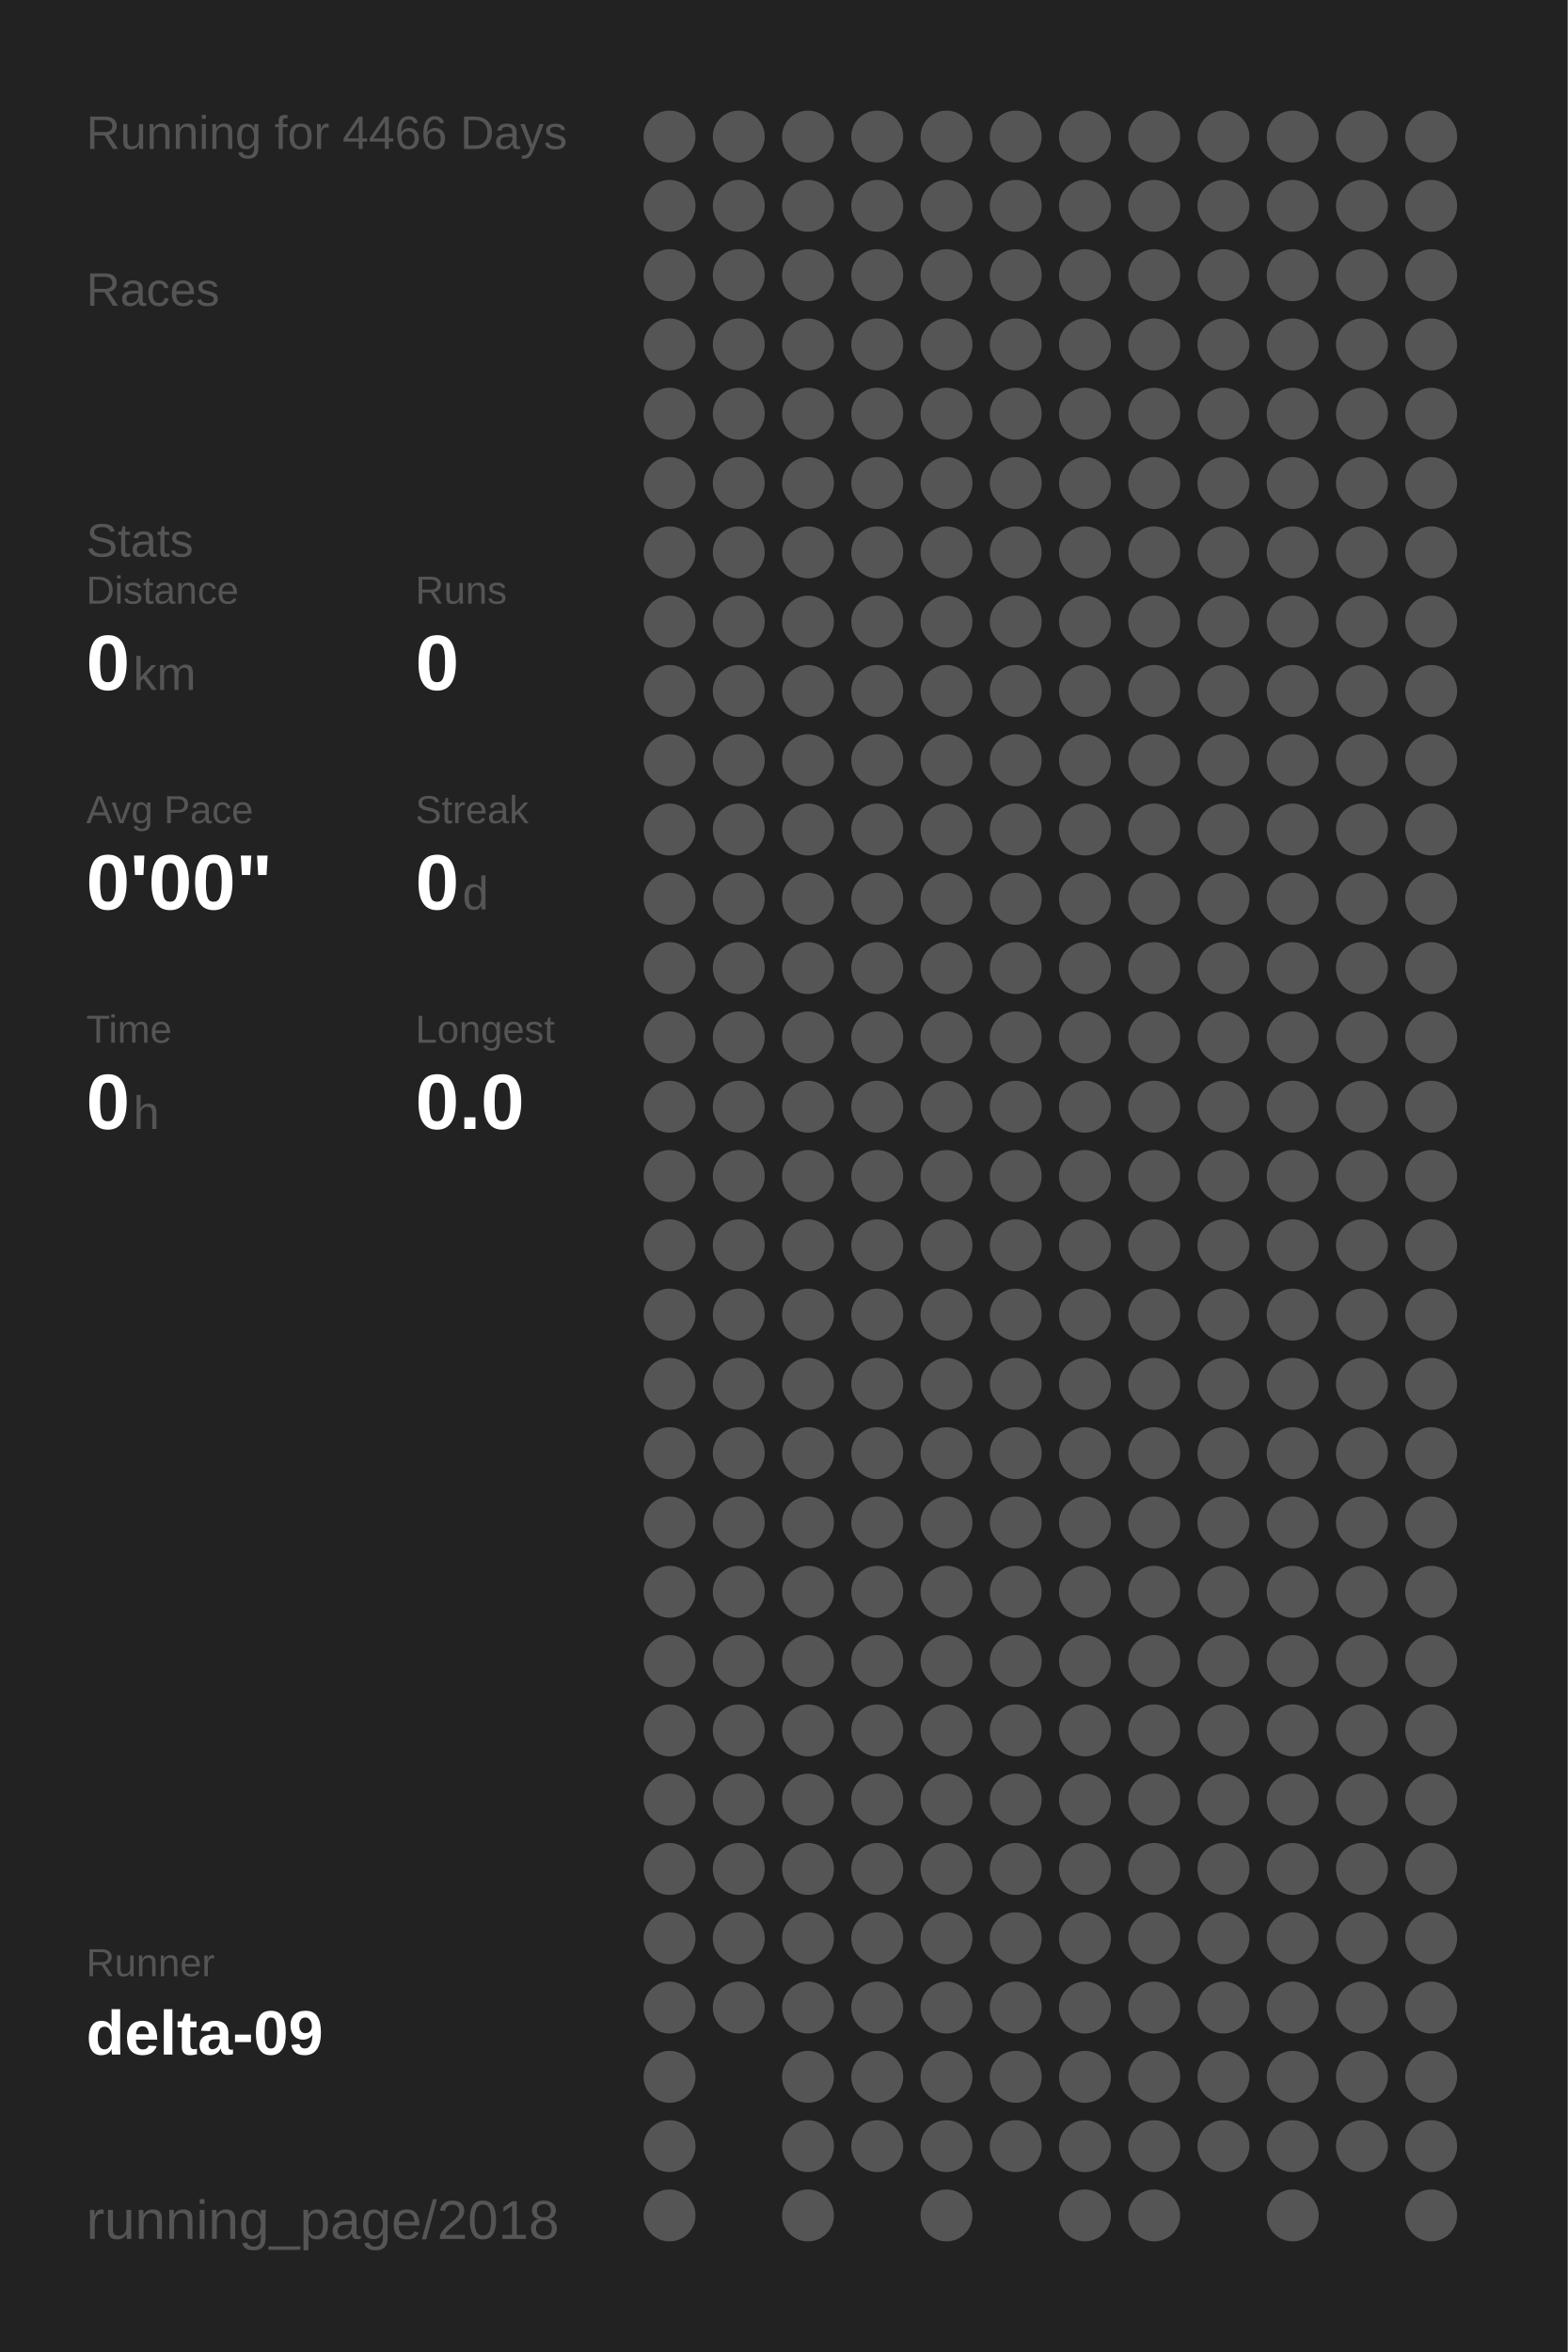
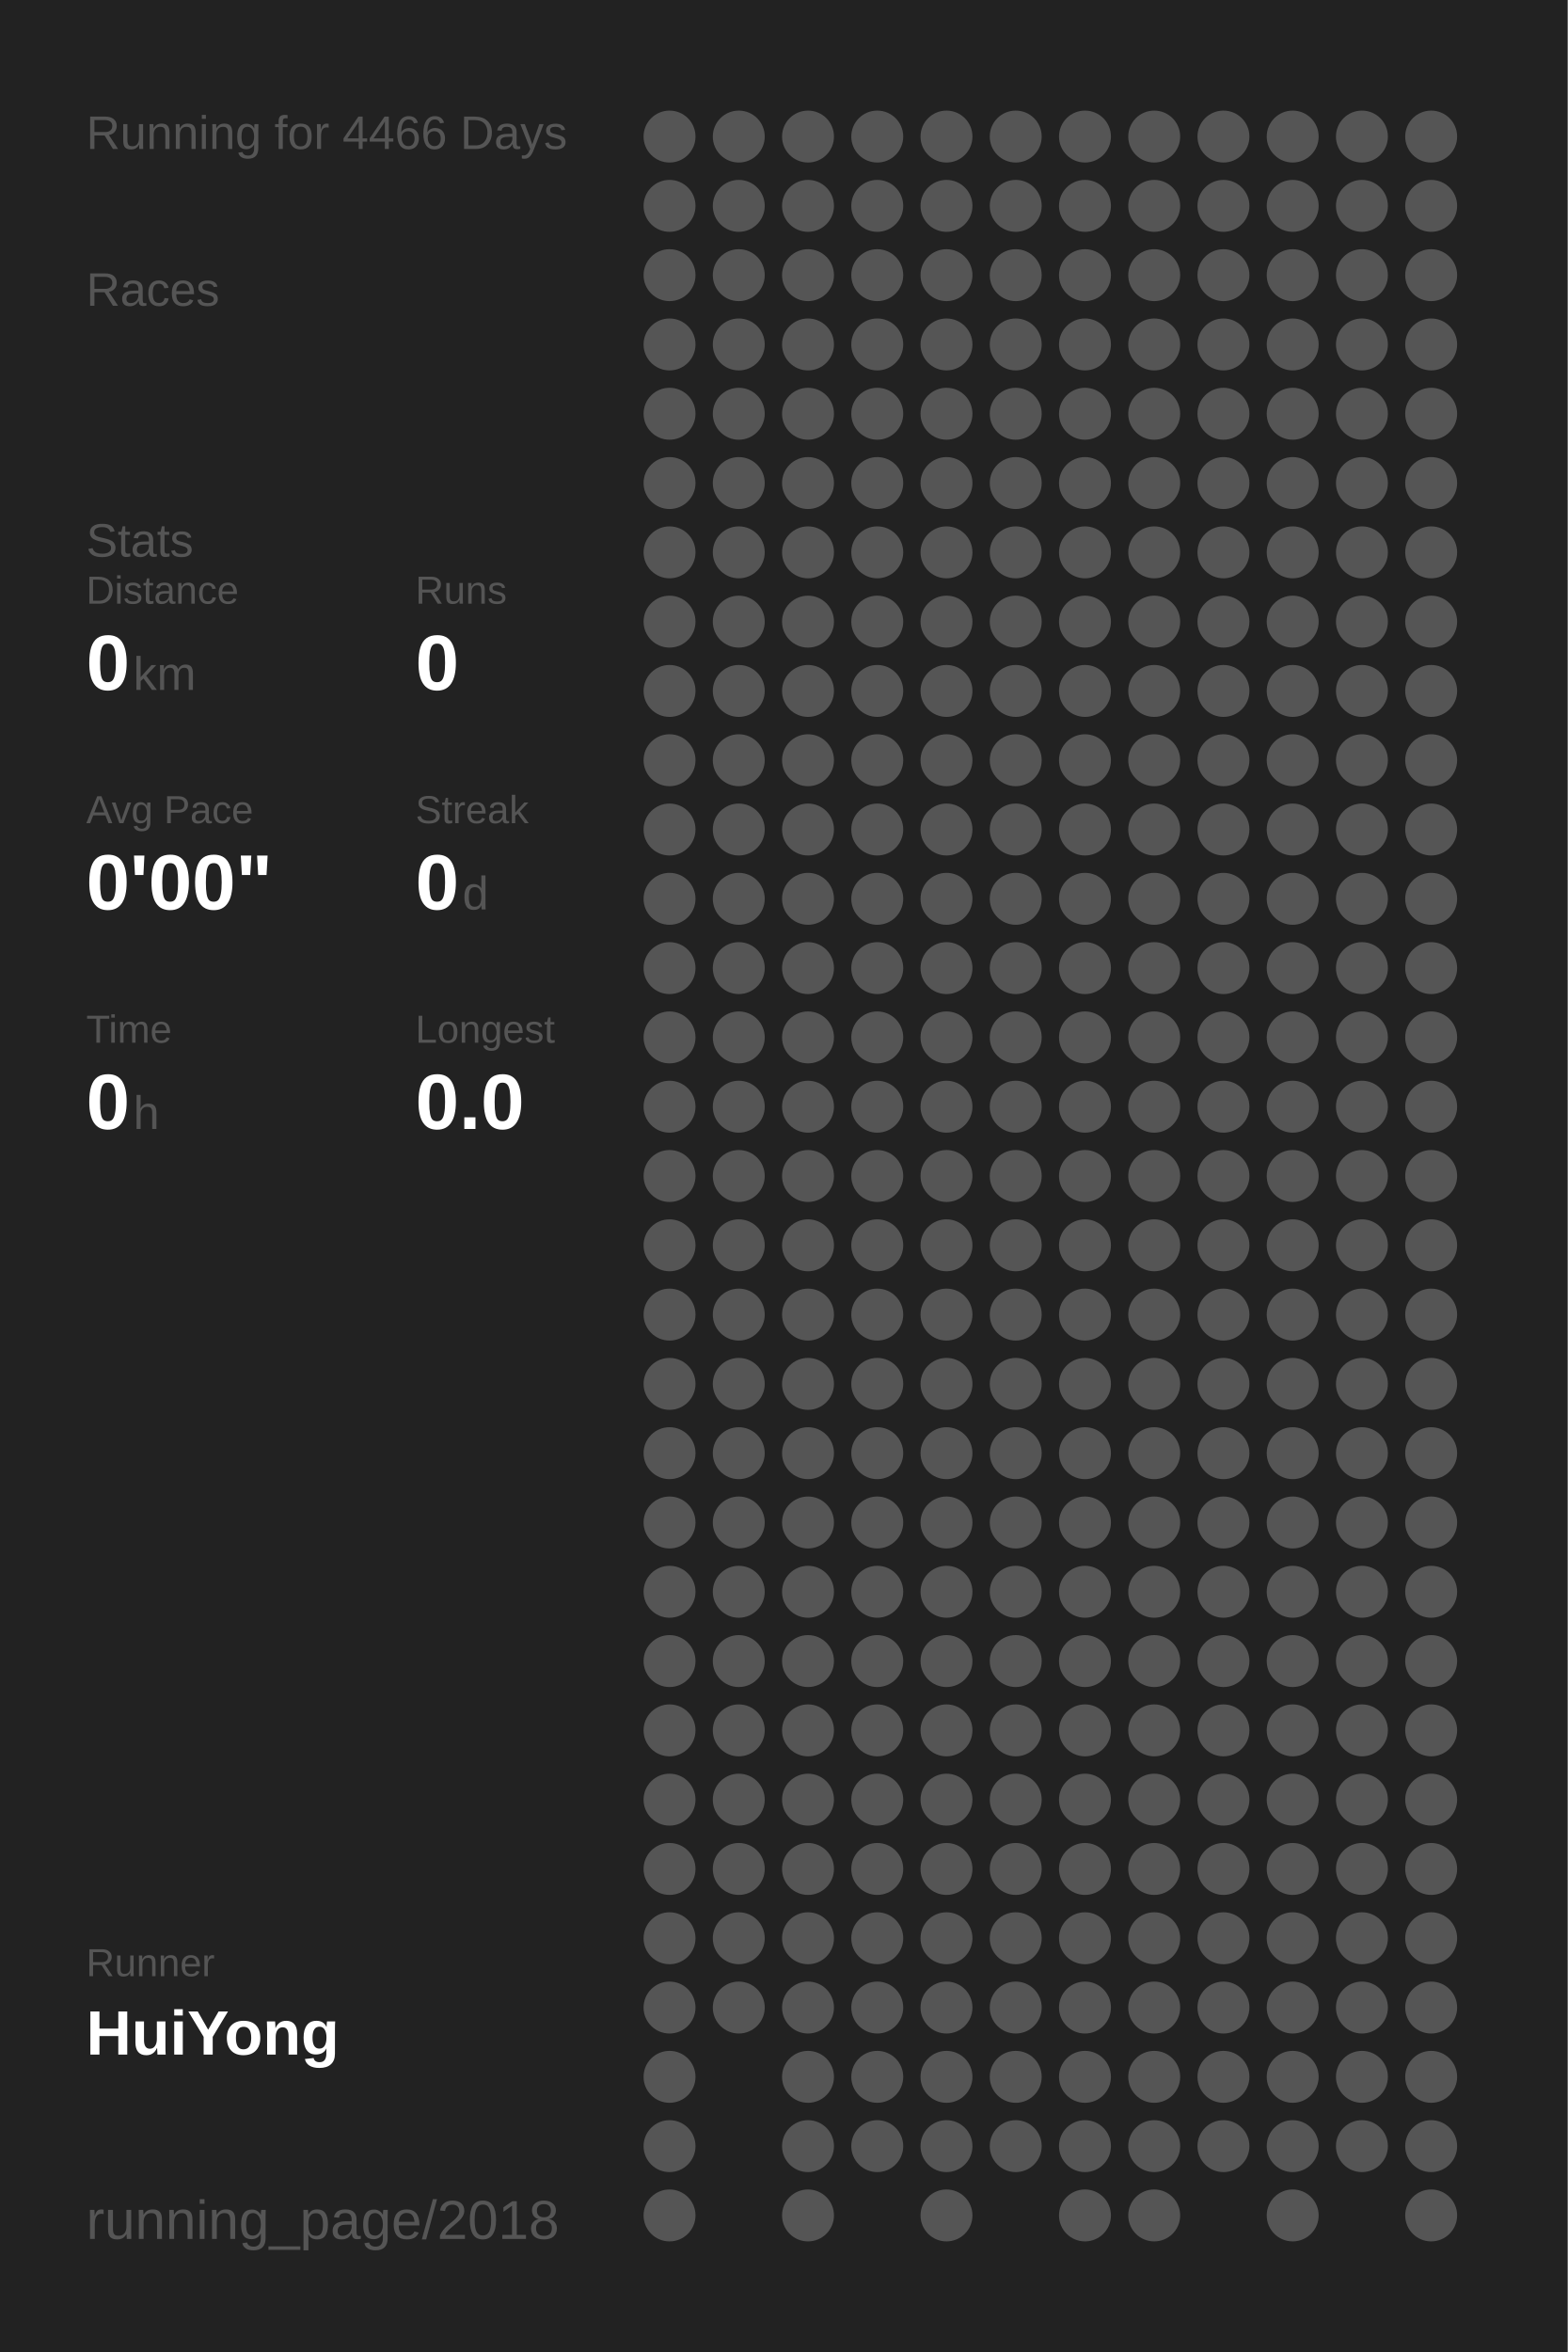
<svg xmlns="http://www.w3.org/2000/svg" baseProfile="full" height="300mm" version="1.1" viewBox="0,0,200,300" width="200mm">
  <defs />
  <rect fill="#222222" height="300" width="200" x="0" y="0" />
  <text fill="#555555" style="font-size:6px; font-family:Arial;" x="11" y="19">Running for 4466 Days</text>
  <text fill="#555555" style="font-size:6px; font-family:Arial;" x="11" y="39">Races</text>
  <text fill="#555555" style="font-size:6px; font-family:Arial;" x="11" y="71">Stats</text>
  <text fill="#555555" style="font-size:5px; font-family:Arial;" x="11" y="77">Distance</text>
  <text fill="#FFFFFF" style="font-size:10px; font-family:Arial; font-weight:bold;" x="11" y="88">0</text>
  <text fill="#555555" style="font-size:6px; font-family:Arial;" x="17" y="88">km</text>
  <text fill="#555555" style="font-size:5px; font-family:Arial;" x="53" y="77">Runs</text>
  <text fill="#FFFFFF" style="font-size:10px; font-family:Arial; font-weight:bold;" x="53" y="88">0</text>
  <text fill="#555555" style="font-size:5px; font-family:Arial;" x="11" y="105">Avg Pace</text>
  <text fill="#FFFFFF" style="font-size:10px; font-family:Arial; font-weight:bold;" x="11" y="116">0'00"</text>
  <text fill="#555555" style="font-size:5px; font-family:Arial;" x="53" y="105">Streak</text>
  <text fill="#FFFFFF" style="font-size:10px; font-family:Arial; font-weight:bold;" x="53" y="116">0</text>
  <text fill="#555555" style="font-size:6px; font-family:Arial;" x="59" y="116">d</text>
  <text fill="#555555" style="font-size:5px; font-family:Arial;" x="11" y="133">Time</text>
  <text fill="#FFFFFF" style="font-size:10px; font-family:Arial; font-weight:bold;" x="11" y="144">0</text>
  <text fill="#555555" style="font-size:6px; font-family:Arial;" x="17" y="144">h</text>
  <text fill="#555555" style="font-size:5px; font-family:Arial;" x="53" y="133">Longest</text>
  <text fill="#FFFFFF" style="font-size:10px; font-family:Arial; font-weight:bold;" x="53" y="144">0.0</text>
  <text fill="#555555" style="font-size:5px; font-family:Arial;" x="11" y="252.065">Runner</text>
-   <text fill="#FFFFFF" style="font-size:8px; font-family:Arial; font-weight:bold;" x="11" y="262.065">delta-09</text>
+   <text fill="#FFFFFF" style="font-size:8px; font-family:Arial; font-weight:bold;" x="11" y="262.065">HuiYong</text>
  <text fill="#555555" style="font-size:7px; font-family:Arial;" x="11" y="285.581">running_page/2018</text>
  <circle cx="85.417" cy="17.419" fill="#555555" r="3.312" />
  <circle cx="85.417" cy="26.258" fill="#555555" r="3.312" />
  <circle cx="85.417" cy="35.097" fill="#555555" r="3.312" />
  <circle cx="85.417" cy="43.935" fill="#555555" r="3.312" />
  <circle cx="85.417" cy="52.774" fill="#555555" r="3.312" />
  <circle cx="85.417" cy="61.613" fill="#555555" r="3.312" />
  <circle cx="85.417" cy="70.452" fill="#555555" r="3.312" />
  <circle cx="85.417" cy="79.29" fill="#555555" r="3.312" />
  <circle cx="85.417" cy="88.129" fill="#555555" r="3.312" />
  <circle cx="85.417" cy="96.968" fill="#555555" r="3.312" />
  <circle cx="85.417" cy="105.806" fill="#555555" r="3.312" />
  <circle cx="85.417" cy="114.645" fill="#555555" r="3.312" />
  <circle cx="85.417" cy="123.484" fill="#555555" r="3.312" />
  <circle cx="85.417" cy="132.323" fill="#555555" r="3.312" />
  <circle cx="85.417" cy="141.161" fill="#555555" r="3.312" />
  <circle cx="85.417" cy="150" fill="#555555" r="3.312" />
  <circle cx="85.417" cy="158.839" fill="#555555" r="3.312" />
  <circle cx="85.417" cy="167.677" fill="#555555" r="3.312" />
  <circle cx="85.417" cy="176.516" fill="#555555" r="3.312" />
  <circle cx="85.417" cy="185.355" fill="#555555" r="3.312" />
  <circle cx="85.417" cy="194.194" fill="#555555" r="3.312" />
  <circle cx="85.417" cy="203.032" fill="#555555" r="3.312" />
  <circle cx="85.417" cy="211.871" fill="#555555" r="3.312" />
  <circle cx="85.417" cy="220.71" fill="#555555" r="3.312" />
  <circle cx="85.417" cy="229.548" fill="#555555" r="3.312" />
  <circle cx="85.417" cy="238.387" fill="#555555" r="3.312" />
  <circle cx="85.417" cy="247.226" fill="#555555" r="3.312" />
  <circle cx="85.417" cy="256.065" fill="#555555" r="3.312" />
  <circle cx="85.417" cy="264.903" fill="#555555" r="3.312" />
  <circle cx="85.417" cy="273.742" fill="#555555" r="3.312" />
  <circle cx="85.417" cy="282.581" fill="#555555" r="3.312" />
  <circle cx="94.25" cy="17.419" fill="#555555" r="3.312" />
  <circle cx="94.25" cy="26.258" fill="#555555" r="3.312" />
  <circle cx="94.25" cy="35.097" fill="#555555" r="3.312" />
  <circle cx="94.25" cy="43.935" fill="#555555" r="3.312" />
  <circle cx="94.25" cy="52.774" fill="#555555" r="3.312" />
  <circle cx="94.25" cy="61.613" fill="#555555" r="3.312" />
  <circle cx="94.25" cy="70.452" fill="#555555" r="3.312" />
  <circle cx="94.25" cy="79.29" fill="#555555" r="3.312" />
  <circle cx="94.25" cy="88.129" fill="#555555" r="3.312" />
  <circle cx="94.25" cy="96.968" fill="#555555" r="3.312" />
  <circle cx="94.25" cy="105.806" fill="#555555" r="3.312" />
  <circle cx="94.25" cy="114.645" fill="#555555" r="3.312" />
  <circle cx="94.25" cy="123.484" fill="#555555" r="3.312" />
  <circle cx="94.25" cy="132.323" fill="#555555" r="3.312" />
  <circle cx="94.25" cy="141.161" fill="#555555" r="3.312" />
  <circle cx="94.25" cy="150" fill="#555555" r="3.312" />
  <circle cx="94.25" cy="158.839" fill="#555555" r="3.312" />
  <circle cx="94.25" cy="167.677" fill="#555555" r="3.312" />
  <circle cx="94.25" cy="176.516" fill="#555555" r="3.312" />
  <circle cx="94.25" cy="185.355" fill="#555555" r="3.312" />
  <circle cx="94.25" cy="194.194" fill="#555555" r="3.312" />
  <circle cx="94.25" cy="203.032" fill="#555555" r="3.312" />
  <circle cx="94.25" cy="211.871" fill="#555555" r="3.312" />
  <circle cx="94.25" cy="220.71" fill="#555555" r="3.312" />
  <circle cx="94.25" cy="229.548" fill="#555555" r="3.312" />
  <circle cx="94.25" cy="238.387" fill="#555555" r="3.312" />
  <circle cx="94.25" cy="247.226" fill="#555555" r="3.312" />
  <circle cx="94.25" cy="256.065" fill="#555555" r="3.312" />
  <circle cx="103.083" cy="17.419" fill="#555555" r="3.312" />
  <circle cx="103.083" cy="26.258" fill="#555555" r="3.312" />
  <circle cx="103.083" cy="35.097" fill="#555555" r="3.312" />
  <circle cx="103.083" cy="43.935" fill="#555555" r="3.312" />
  <circle cx="103.083" cy="52.774" fill="#555555" r="3.312" />
  <circle cx="103.083" cy="61.613" fill="#555555" r="3.312" />
  <circle cx="103.083" cy="70.452" fill="#555555" r="3.312" />
  <circle cx="103.083" cy="79.29" fill="#555555" r="3.312" />
  <circle cx="103.083" cy="88.129" fill="#555555" r="3.312" />
  <circle cx="103.083" cy="96.968" fill="#555555" r="3.312" />
  <circle cx="103.083" cy="105.806" fill="#555555" r="3.312" />
  <circle cx="103.083" cy="114.645" fill="#555555" r="3.312" />
  <circle cx="103.083" cy="123.484" fill="#555555" r="3.312" />
  <circle cx="103.083" cy="132.323" fill="#555555" r="3.312" />
  <circle cx="103.083" cy="141.161" fill="#555555" r="3.312" />
  <circle cx="103.083" cy="150" fill="#555555" r="3.312" />
  <circle cx="103.083" cy="158.839" fill="#555555" r="3.312" />
  <circle cx="103.083" cy="167.677" fill="#555555" r="3.312" />
  <circle cx="103.083" cy="176.516" fill="#555555" r="3.312" />
  <circle cx="103.083" cy="185.355" fill="#555555" r="3.312" />
  <circle cx="103.083" cy="194.194" fill="#555555" r="3.312" />
  <circle cx="103.083" cy="203.032" fill="#555555" r="3.312" />
  <circle cx="103.083" cy="211.871" fill="#555555" r="3.312" />
  <circle cx="103.083" cy="220.71" fill="#555555" r="3.312" />
  <circle cx="103.083" cy="229.548" fill="#555555" r="3.312" />
  <circle cx="103.083" cy="238.387" fill="#555555" r="3.312" />
  <circle cx="103.083" cy="247.226" fill="#555555" r="3.312" />
  <circle cx="103.083" cy="256.065" fill="#555555" r="3.312" />
  <circle cx="103.083" cy="264.903" fill="#555555" r="3.312" />
  <circle cx="103.083" cy="273.742" fill="#555555" r="3.312" />
  <circle cx="103.083" cy="282.581" fill="#555555" r="3.312" />
  <circle cx="111.917" cy="17.419" fill="#555555" r="3.312" />
  <circle cx="111.917" cy="26.258" fill="#555555" r="3.312" />
  <circle cx="111.917" cy="35.097" fill="#555555" r="3.312" />
  <circle cx="111.917" cy="43.935" fill="#555555" r="3.312" />
  <circle cx="111.917" cy="52.774" fill="#555555" r="3.312" />
  <circle cx="111.917" cy="61.613" fill="#555555" r="3.312" />
  <circle cx="111.917" cy="70.452" fill="#555555" r="3.312" />
  <circle cx="111.917" cy="79.29" fill="#555555" r="3.312" />
  <circle cx="111.917" cy="88.129" fill="#555555" r="3.312" />
  <circle cx="111.917" cy="96.968" fill="#555555" r="3.312" />
  <circle cx="111.917" cy="105.806" fill="#555555" r="3.312" />
  <circle cx="111.917" cy="114.645" fill="#555555" r="3.312" />
  <circle cx="111.917" cy="123.484" fill="#555555" r="3.312" />
  <circle cx="111.917" cy="132.323" fill="#555555" r="3.312" />
  <circle cx="111.917" cy="141.161" fill="#555555" r="3.312" />
  <circle cx="111.917" cy="150" fill="#555555" r="3.312" />
  <circle cx="111.917" cy="158.839" fill="#555555" r="3.312" />
  <circle cx="111.917" cy="167.677" fill="#555555" r="3.312" />
  <circle cx="111.917" cy="176.516" fill="#555555" r="3.312" />
  <circle cx="111.917" cy="185.355" fill="#555555" r="3.312" />
  <circle cx="111.917" cy="194.194" fill="#555555" r="3.312" />
  <circle cx="111.917" cy="203.032" fill="#555555" r="3.312" />
  <circle cx="111.917" cy="211.871" fill="#555555" r="3.312" />
  <circle cx="111.917" cy="220.71" fill="#555555" r="3.312" />
  <circle cx="111.917" cy="229.548" fill="#555555" r="3.312" />
  <circle cx="111.917" cy="238.387" fill="#555555" r="3.312" />
  <circle cx="111.917" cy="247.226" fill="#555555" r="3.312" />
  <circle cx="111.917" cy="256.065" fill="#555555" r="3.312" />
  <circle cx="111.917" cy="264.903" fill="#555555" r="3.312" />
  <circle cx="111.917" cy="273.742" fill="#555555" r="3.312" />
  <circle cx="120.75" cy="17.419" fill="#555555" r="3.312" />
  <circle cx="120.75" cy="26.258" fill="#555555" r="3.312" />
  <circle cx="120.75" cy="35.097" fill="#555555" r="3.312" />
  <circle cx="120.75" cy="43.935" fill="#555555" r="3.312" />
  <circle cx="120.75" cy="52.774" fill="#555555" r="3.312" />
  <circle cx="120.75" cy="61.613" fill="#555555" r="3.312" />
  <circle cx="120.75" cy="70.452" fill="#555555" r="3.312" />
  <circle cx="120.75" cy="79.29" fill="#555555" r="3.312" />
  <circle cx="120.75" cy="88.129" fill="#555555" r="3.312" />
  <circle cx="120.75" cy="96.968" fill="#555555" r="3.312" />
  <circle cx="120.75" cy="105.806" fill="#555555" r="3.312" />
  <circle cx="120.75" cy="114.645" fill="#555555" r="3.312" />
  <circle cx="120.75" cy="123.484" fill="#555555" r="3.312" />
  <circle cx="120.75" cy="132.323" fill="#555555" r="3.312" />
  <circle cx="120.75" cy="141.161" fill="#555555" r="3.312" />
  <circle cx="120.75" cy="150" fill="#555555" r="3.312" />
  <circle cx="120.75" cy="158.839" fill="#555555" r="3.312" />
  <circle cx="120.75" cy="167.677" fill="#555555" r="3.312" />
  <circle cx="120.75" cy="176.516" fill="#555555" r="3.312" />
  <circle cx="120.75" cy="185.355" fill="#555555" r="3.312" />
  <circle cx="120.75" cy="194.194" fill="#555555" r="3.312" />
  <circle cx="120.75" cy="203.032" fill="#555555" r="3.312" />
  <circle cx="120.75" cy="211.871" fill="#555555" r="3.312" />
  <circle cx="120.75" cy="220.71" fill="#555555" r="3.312" />
  <circle cx="120.75" cy="229.548" fill="#555555" r="3.312" />
  <circle cx="120.75" cy="238.387" fill="#555555" r="3.312" />
  <circle cx="120.75" cy="247.226" fill="#555555" r="3.312" />
  <circle cx="120.75" cy="256.065" fill="#555555" r="3.312" />
  <circle cx="120.75" cy="264.903" fill="#555555" r="3.312" />
  <circle cx="120.75" cy="273.742" fill="#555555" r="3.312" />
  <circle cx="120.75" cy="282.581" fill="#555555" r="3.312" />
  <circle cx="129.583" cy="17.419" fill="#555555" r="3.312" />
  <circle cx="129.583" cy="26.258" fill="#555555" r="3.312" />
  <circle cx="129.583" cy="35.097" fill="#555555" r="3.312" />
  <circle cx="129.583" cy="43.935" fill="#555555" r="3.312" />
  <circle cx="129.583" cy="52.774" fill="#555555" r="3.312" />
  <circle cx="129.583" cy="61.613" fill="#555555" r="3.312" />
  <circle cx="129.583" cy="70.452" fill="#555555" r="3.312" />
  <circle cx="129.583" cy="79.29" fill="#555555" r="3.312" />
  <circle cx="129.583" cy="88.129" fill="#555555" r="3.312" />
  <circle cx="129.583" cy="96.968" fill="#555555" r="3.312" />
  <circle cx="129.583" cy="105.806" fill="#555555" r="3.312" />
  <circle cx="129.583" cy="114.645" fill="#555555" r="3.312" />
  <circle cx="129.583" cy="123.484" fill="#555555" r="3.312" />
  <circle cx="129.583" cy="132.323" fill="#555555" r="3.312" />
  <circle cx="129.583" cy="141.161" fill="#555555" r="3.312" />
  <circle cx="129.583" cy="150" fill="#555555" r="3.312" />
  <circle cx="129.583" cy="158.839" fill="#555555" r="3.312" />
  <circle cx="129.583" cy="167.677" fill="#555555" r="3.312" />
  <circle cx="129.583" cy="176.516" fill="#555555" r="3.312" />
  <circle cx="129.583" cy="185.355" fill="#555555" r="3.312" />
  <circle cx="129.583" cy="194.194" fill="#555555" r="3.312" />
  <circle cx="129.583" cy="203.032" fill="#555555" r="3.312" />
  <circle cx="129.583" cy="211.871" fill="#555555" r="3.312" />
  <circle cx="129.583" cy="220.71" fill="#555555" r="3.312" />
  <circle cx="129.583" cy="229.548" fill="#555555" r="3.312" />
  <circle cx="129.583" cy="238.387" fill="#555555" r="3.312" />
  <circle cx="129.583" cy="247.226" fill="#555555" r="3.312" />
  <circle cx="129.583" cy="256.065" fill="#555555" r="3.312" />
  <circle cx="129.583" cy="264.903" fill="#555555" r="3.312" />
  <circle cx="129.583" cy="273.742" fill="#555555" r="3.312" />
  <circle cx="138.417" cy="17.419" fill="#555555" r="3.312" />
  <circle cx="138.417" cy="26.258" fill="#555555" r="3.312" />
  <circle cx="138.417" cy="35.097" fill="#555555" r="3.312" />
  <circle cx="138.417" cy="43.935" fill="#555555" r="3.312" />
  <circle cx="138.417" cy="52.774" fill="#555555" r="3.312" />
  <circle cx="138.417" cy="61.613" fill="#555555" r="3.312" />
  <circle cx="138.417" cy="70.452" fill="#555555" r="3.312" />
  <circle cx="138.417" cy="79.29" fill="#555555" r="3.312" />
  <circle cx="138.417" cy="88.129" fill="#555555" r="3.312" />
  <circle cx="138.417" cy="96.968" fill="#555555" r="3.312" />
  <circle cx="138.417" cy="105.806" fill="#555555" r="3.312" />
  <circle cx="138.417" cy="114.645" fill="#555555" r="3.312" />
  <circle cx="138.417" cy="123.484" fill="#555555" r="3.312" />
  <circle cx="138.417" cy="132.323" fill="#555555" r="3.312" />
  <circle cx="138.417" cy="141.161" fill="#555555" r="3.312" />
  <circle cx="138.417" cy="150" fill="#555555" r="3.312" />
  <circle cx="138.417" cy="158.839" fill="#555555" r="3.312" />
  <circle cx="138.417" cy="167.677" fill="#555555" r="3.312" />
  <circle cx="138.417" cy="176.516" fill="#555555" r="3.312" />
  <circle cx="138.417" cy="185.355" fill="#555555" r="3.312" />
  <circle cx="138.417" cy="194.194" fill="#555555" r="3.312" />
  <circle cx="138.417" cy="203.032" fill="#555555" r="3.312" />
  <circle cx="138.417" cy="211.871" fill="#555555" r="3.312" />
  <circle cx="138.417" cy="220.71" fill="#555555" r="3.312" />
  <circle cx="138.417" cy="229.548" fill="#555555" r="3.312" />
  <circle cx="138.417" cy="238.387" fill="#555555" r="3.312" />
  <circle cx="138.417" cy="247.226" fill="#555555" r="3.312" />
  <circle cx="138.417" cy="256.065" fill="#555555" r="3.312" />
  <circle cx="138.417" cy="264.903" fill="#555555" r="3.312" />
  <circle cx="138.417" cy="273.742" fill="#555555" r="3.312" />
  <circle cx="138.417" cy="282.581" fill="#555555" r="3.312" />
  <circle cx="147.25" cy="17.419" fill="#555555" r="3.312" />
  <circle cx="147.25" cy="26.258" fill="#555555" r="3.312" />
  <circle cx="147.25" cy="35.097" fill="#555555" r="3.312" />
  <circle cx="147.25" cy="43.935" fill="#555555" r="3.312" />
  <circle cx="147.25" cy="52.774" fill="#555555" r="3.312" />
  <circle cx="147.25" cy="61.613" fill="#555555" r="3.312" />
  <circle cx="147.25" cy="70.452" fill="#555555" r="3.312" />
  <circle cx="147.25" cy="79.29" fill="#555555" r="3.312" />
  <circle cx="147.25" cy="88.129" fill="#555555" r="3.312" />
  <circle cx="147.25" cy="96.968" fill="#555555" r="3.312" />
  <circle cx="147.25" cy="105.806" fill="#555555" r="3.312" />
  <circle cx="147.25" cy="114.645" fill="#555555" r="3.312" />
  <circle cx="147.25" cy="123.484" fill="#555555" r="3.312" />
  <circle cx="147.25" cy="132.323" fill="#555555" r="3.312" />
  <circle cx="147.25" cy="141.161" fill="#555555" r="3.312" />
  <circle cx="147.25" cy="150" fill="#555555" r="3.312" />
  <circle cx="147.25" cy="158.839" fill="#555555" r="3.312" />
  <circle cx="147.25" cy="167.677" fill="#555555" r="3.312" />
  <circle cx="147.25" cy="176.516" fill="#555555" r="3.312" />
  <circle cx="147.25" cy="185.355" fill="#555555" r="3.312" />
  <circle cx="147.25" cy="194.194" fill="#555555" r="3.312" />
  <circle cx="147.25" cy="203.032" fill="#555555" r="3.312" />
  <circle cx="147.25" cy="211.871" fill="#555555" r="3.312" />
  <circle cx="147.25" cy="220.71" fill="#555555" r="3.312" />
  <circle cx="147.25" cy="229.548" fill="#555555" r="3.312" />
  <circle cx="147.25" cy="238.387" fill="#555555" r="3.312" />
  <circle cx="147.25" cy="247.226" fill="#555555" r="3.312" />
  <circle cx="147.25" cy="256.065" fill="#555555" r="3.312" />
  <circle cx="147.25" cy="264.903" fill="#555555" r="3.312" />
  <circle cx="147.25" cy="273.742" fill="#555555" r="3.312" />
  <circle cx="147.25" cy="282.581" fill="#555555" r="3.312" />
  <circle cx="156.083" cy="17.419" fill="#555555" r="3.312" />
  <circle cx="156.083" cy="26.258" fill="#555555" r="3.312" />
  <circle cx="156.083" cy="35.097" fill="#555555" r="3.312" />
  <circle cx="156.083" cy="43.935" fill="#555555" r="3.312" />
  <circle cx="156.083" cy="52.774" fill="#555555" r="3.312" />
  <circle cx="156.083" cy="61.613" fill="#555555" r="3.312" />
  <circle cx="156.083" cy="70.452" fill="#555555" r="3.312" />
  <circle cx="156.083" cy="79.29" fill="#555555" r="3.312" />
  <circle cx="156.083" cy="88.129" fill="#555555" r="3.312" />
  <circle cx="156.083" cy="96.968" fill="#555555" r="3.312" />
  <circle cx="156.083" cy="105.806" fill="#555555" r="3.312" />
  <circle cx="156.083" cy="114.645" fill="#555555" r="3.312" />
  <circle cx="156.083" cy="123.484" fill="#555555" r="3.312" />
  <circle cx="156.083" cy="132.323" fill="#555555" r="3.312" />
  <circle cx="156.083" cy="141.161" fill="#555555" r="3.312" />
  <circle cx="156.083" cy="150" fill="#555555" r="3.312" />
  <circle cx="156.083" cy="158.839" fill="#555555" r="3.312" />
  <circle cx="156.083" cy="167.677" fill="#555555" r="3.312" />
  <circle cx="156.083" cy="176.516" fill="#555555" r="3.312" />
  <circle cx="156.083" cy="185.355" fill="#555555" r="3.312" />
  <circle cx="156.083" cy="194.194" fill="#555555" r="3.312" />
  <circle cx="156.083" cy="203.032" fill="#555555" r="3.312" />
  <circle cx="156.083" cy="211.871" fill="#555555" r="3.312" />
  <circle cx="156.083" cy="220.71" fill="#555555" r="3.312" />
  <circle cx="156.083" cy="229.548" fill="#555555" r="3.312" />
  <circle cx="156.083" cy="238.387" fill="#555555" r="3.312" />
  <circle cx="156.083" cy="247.226" fill="#555555" r="3.312" />
  <circle cx="156.083" cy="256.065" fill="#555555" r="3.312" />
  <circle cx="156.083" cy="264.903" fill="#555555" r="3.312" />
  <circle cx="156.083" cy="273.742" fill="#555555" r="3.312" />
  <circle cx="164.917" cy="17.419" fill="#555555" r="3.312" />
  <circle cx="164.917" cy="26.258" fill="#555555" r="3.312" />
  <circle cx="164.917" cy="35.097" fill="#555555" r="3.312" />
  <circle cx="164.917" cy="43.935" fill="#555555" r="3.312" />
  <circle cx="164.917" cy="52.774" fill="#555555" r="3.312" />
  <circle cx="164.917" cy="61.613" fill="#555555" r="3.312" />
  <circle cx="164.917" cy="70.452" fill="#555555" r="3.312" />
  <circle cx="164.917" cy="79.29" fill="#555555" r="3.312" />
  <circle cx="164.917" cy="88.129" fill="#555555" r="3.312" />
  <circle cx="164.917" cy="96.968" fill="#555555" r="3.312" />
  <circle cx="164.917" cy="105.806" fill="#555555" r="3.312" />
  <circle cx="164.917" cy="114.645" fill="#555555" r="3.312" />
  <circle cx="164.917" cy="123.484" fill="#555555" r="3.312" />
  <circle cx="164.917" cy="132.323" fill="#555555" r="3.312" />
  <circle cx="164.917" cy="141.161" fill="#555555" r="3.312" />
  <circle cx="164.917" cy="150" fill="#555555" r="3.312" />
  <circle cx="164.917" cy="158.839" fill="#555555" r="3.312" />
  <circle cx="164.917" cy="167.677" fill="#555555" r="3.312" />
  <circle cx="164.917" cy="176.516" fill="#555555" r="3.312" />
  <circle cx="164.917" cy="185.355" fill="#555555" r="3.312" />
  <circle cx="164.917" cy="194.194" fill="#555555" r="3.312" />
  <circle cx="164.917" cy="203.032" fill="#555555" r="3.312" />
  <circle cx="164.917" cy="211.871" fill="#555555" r="3.312" />
  <circle cx="164.917" cy="220.71" fill="#555555" r="3.312" />
  <circle cx="164.917" cy="229.548" fill="#555555" r="3.312" />
  <circle cx="164.917" cy="238.387" fill="#555555" r="3.312" />
  <circle cx="164.917" cy="247.226" fill="#555555" r="3.312" />
  <circle cx="164.917" cy="256.065" fill="#555555" r="3.312" />
  <circle cx="164.917" cy="264.903" fill="#555555" r="3.312" />
  <circle cx="164.917" cy="273.742" fill="#555555" r="3.312" />
  <circle cx="164.917" cy="282.581" fill="#555555" r="3.312" />
  <circle cx="173.75" cy="17.419" fill="#555555" r="3.312" />
  <circle cx="173.75" cy="26.258" fill="#555555" r="3.312" />
  <circle cx="173.75" cy="35.097" fill="#555555" r="3.312" />
  <circle cx="173.75" cy="43.935" fill="#555555" r="3.312" />
  <circle cx="173.75" cy="52.774" fill="#555555" r="3.312" />
  <circle cx="173.75" cy="61.613" fill="#555555" r="3.312" />
  <circle cx="173.75" cy="70.452" fill="#555555" r="3.312" />
  <circle cx="173.75" cy="79.29" fill="#555555" r="3.312" />
  <circle cx="173.75" cy="88.129" fill="#555555" r="3.312" />
  <circle cx="173.75" cy="96.968" fill="#555555" r="3.312" />
  <circle cx="173.75" cy="105.806" fill="#555555" r="3.312" />
  <circle cx="173.75" cy="114.645" fill="#555555" r="3.312" />
  <circle cx="173.75" cy="123.484" fill="#555555" r="3.312" />
  <circle cx="173.75" cy="132.323" fill="#555555" r="3.312" />
  <circle cx="173.75" cy="141.161" fill="#555555" r="3.312" />
  <circle cx="173.75" cy="150" fill="#555555" r="3.312" />
  <circle cx="173.75" cy="158.839" fill="#555555" r="3.312" />
  <circle cx="173.75" cy="167.677" fill="#555555" r="3.312" />
  <circle cx="173.75" cy="176.516" fill="#555555" r="3.312" />
  <circle cx="173.75" cy="185.355" fill="#555555" r="3.312" />
  <circle cx="173.75" cy="194.194" fill="#555555" r="3.312" />
  <circle cx="173.75" cy="203.032" fill="#555555" r="3.312" />
  <circle cx="173.75" cy="211.871" fill="#555555" r="3.312" />
  <circle cx="173.75" cy="220.71" fill="#555555" r="3.312" />
  <circle cx="173.75" cy="229.548" fill="#555555" r="3.312" />
  <circle cx="173.75" cy="238.387" fill="#555555" r="3.312" />
  <circle cx="173.75" cy="247.226" fill="#555555" r="3.312" />
  <circle cx="173.75" cy="256.065" fill="#555555" r="3.312" />
  <circle cx="173.75" cy="264.903" fill="#555555" r="3.312" />
  <circle cx="173.75" cy="273.742" fill="#555555" r="3.312" />
  <circle cx="182.583" cy="17.419" fill="#555555" r="3.312" />
  <circle cx="182.583" cy="26.258" fill="#555555" r="3.312" />
  <circle cx="182.583" cy="35.097" fill="#555555" r="3.312" />
  <circle cx="182.583" cy="43.935" fill="#555555" r="3.312" />
  <circle cx="182.583" cy="52.774" fill="#555555" r="3.312" />
  <circle cx="182.583" cy="61.613" fill="#555555" r="3.312" />
  <circle cx="182.583" cy="70.452" fill="#555555" r="3.312" />
  <circle cx="182.583" cy="79.29" fill="#555555" r="3.312" />
  <circle cx="182.583" cy="88.129" fill="#555555" r="3.312" />
  <circle cx="182.583" cy="96.968" fill="#555555" r="3.312" />
  <circle cx="182.583" cy="105.806" fill="#555555" r="3.312" />
  <circle cx="182.583" cy="114.645" fill="#555555" r="3.312" />
  <circle cx="182.583" cy="123.484" fill="#555555" r="3.312" />
  <circle cx="182.583" cy="132.323" fill="#555555" r="3.312" />
  <circle cx="182.583" cy="141.161" fill="#555555" r="3.312" />
  <circle cx="182.583" cy="150" fill="#555555" r="3.312" />
  <circle cx="182.583" cy="158.839" fill="#555555" r="3.312" />
  <circle cx="182.583" cy="167.677" fill="#555555" r="3.312" />
  <circle cx="182.583" cy="176.516" fill="#555555" r="3.312" />
  <circle cx="182.583" cy="185.355" fill="#555555" r="3.312" />
  <circle cx="182.583" cy="194.194" fill="#555555" r="3.312" />
  <circle cx="182.583" cy="203.032" fill="#555555" r="3.312" />
  <circle cx="182.583" cy="211.871" fill="#555555" r="3.312" />
  <circle cx="182.583" cy="220.71" fill="#555555" r="3.312" />
  <circle cx="182.583" cy="229.548" fill="#555555" r="3.312" />
  <circle cx="182.583" cy="238.387" fill="#555555" r="3.312" />
  <circle cx="182.583" cy="247.226" fill="#555555" r="3.312" />
  <circle cx="182.583" cy="256.065" fill="#555555" r="3.312" />
  <circle cx="182.583" cy="264.903" fill="#555555" r="3.312" />
  <circle cx="182.583" cy="273.742" fill="#555555" r="3.312" />
  <circle cx="182.583" cy="282.581" fill="#555555" r="3.312" />
</svg>
